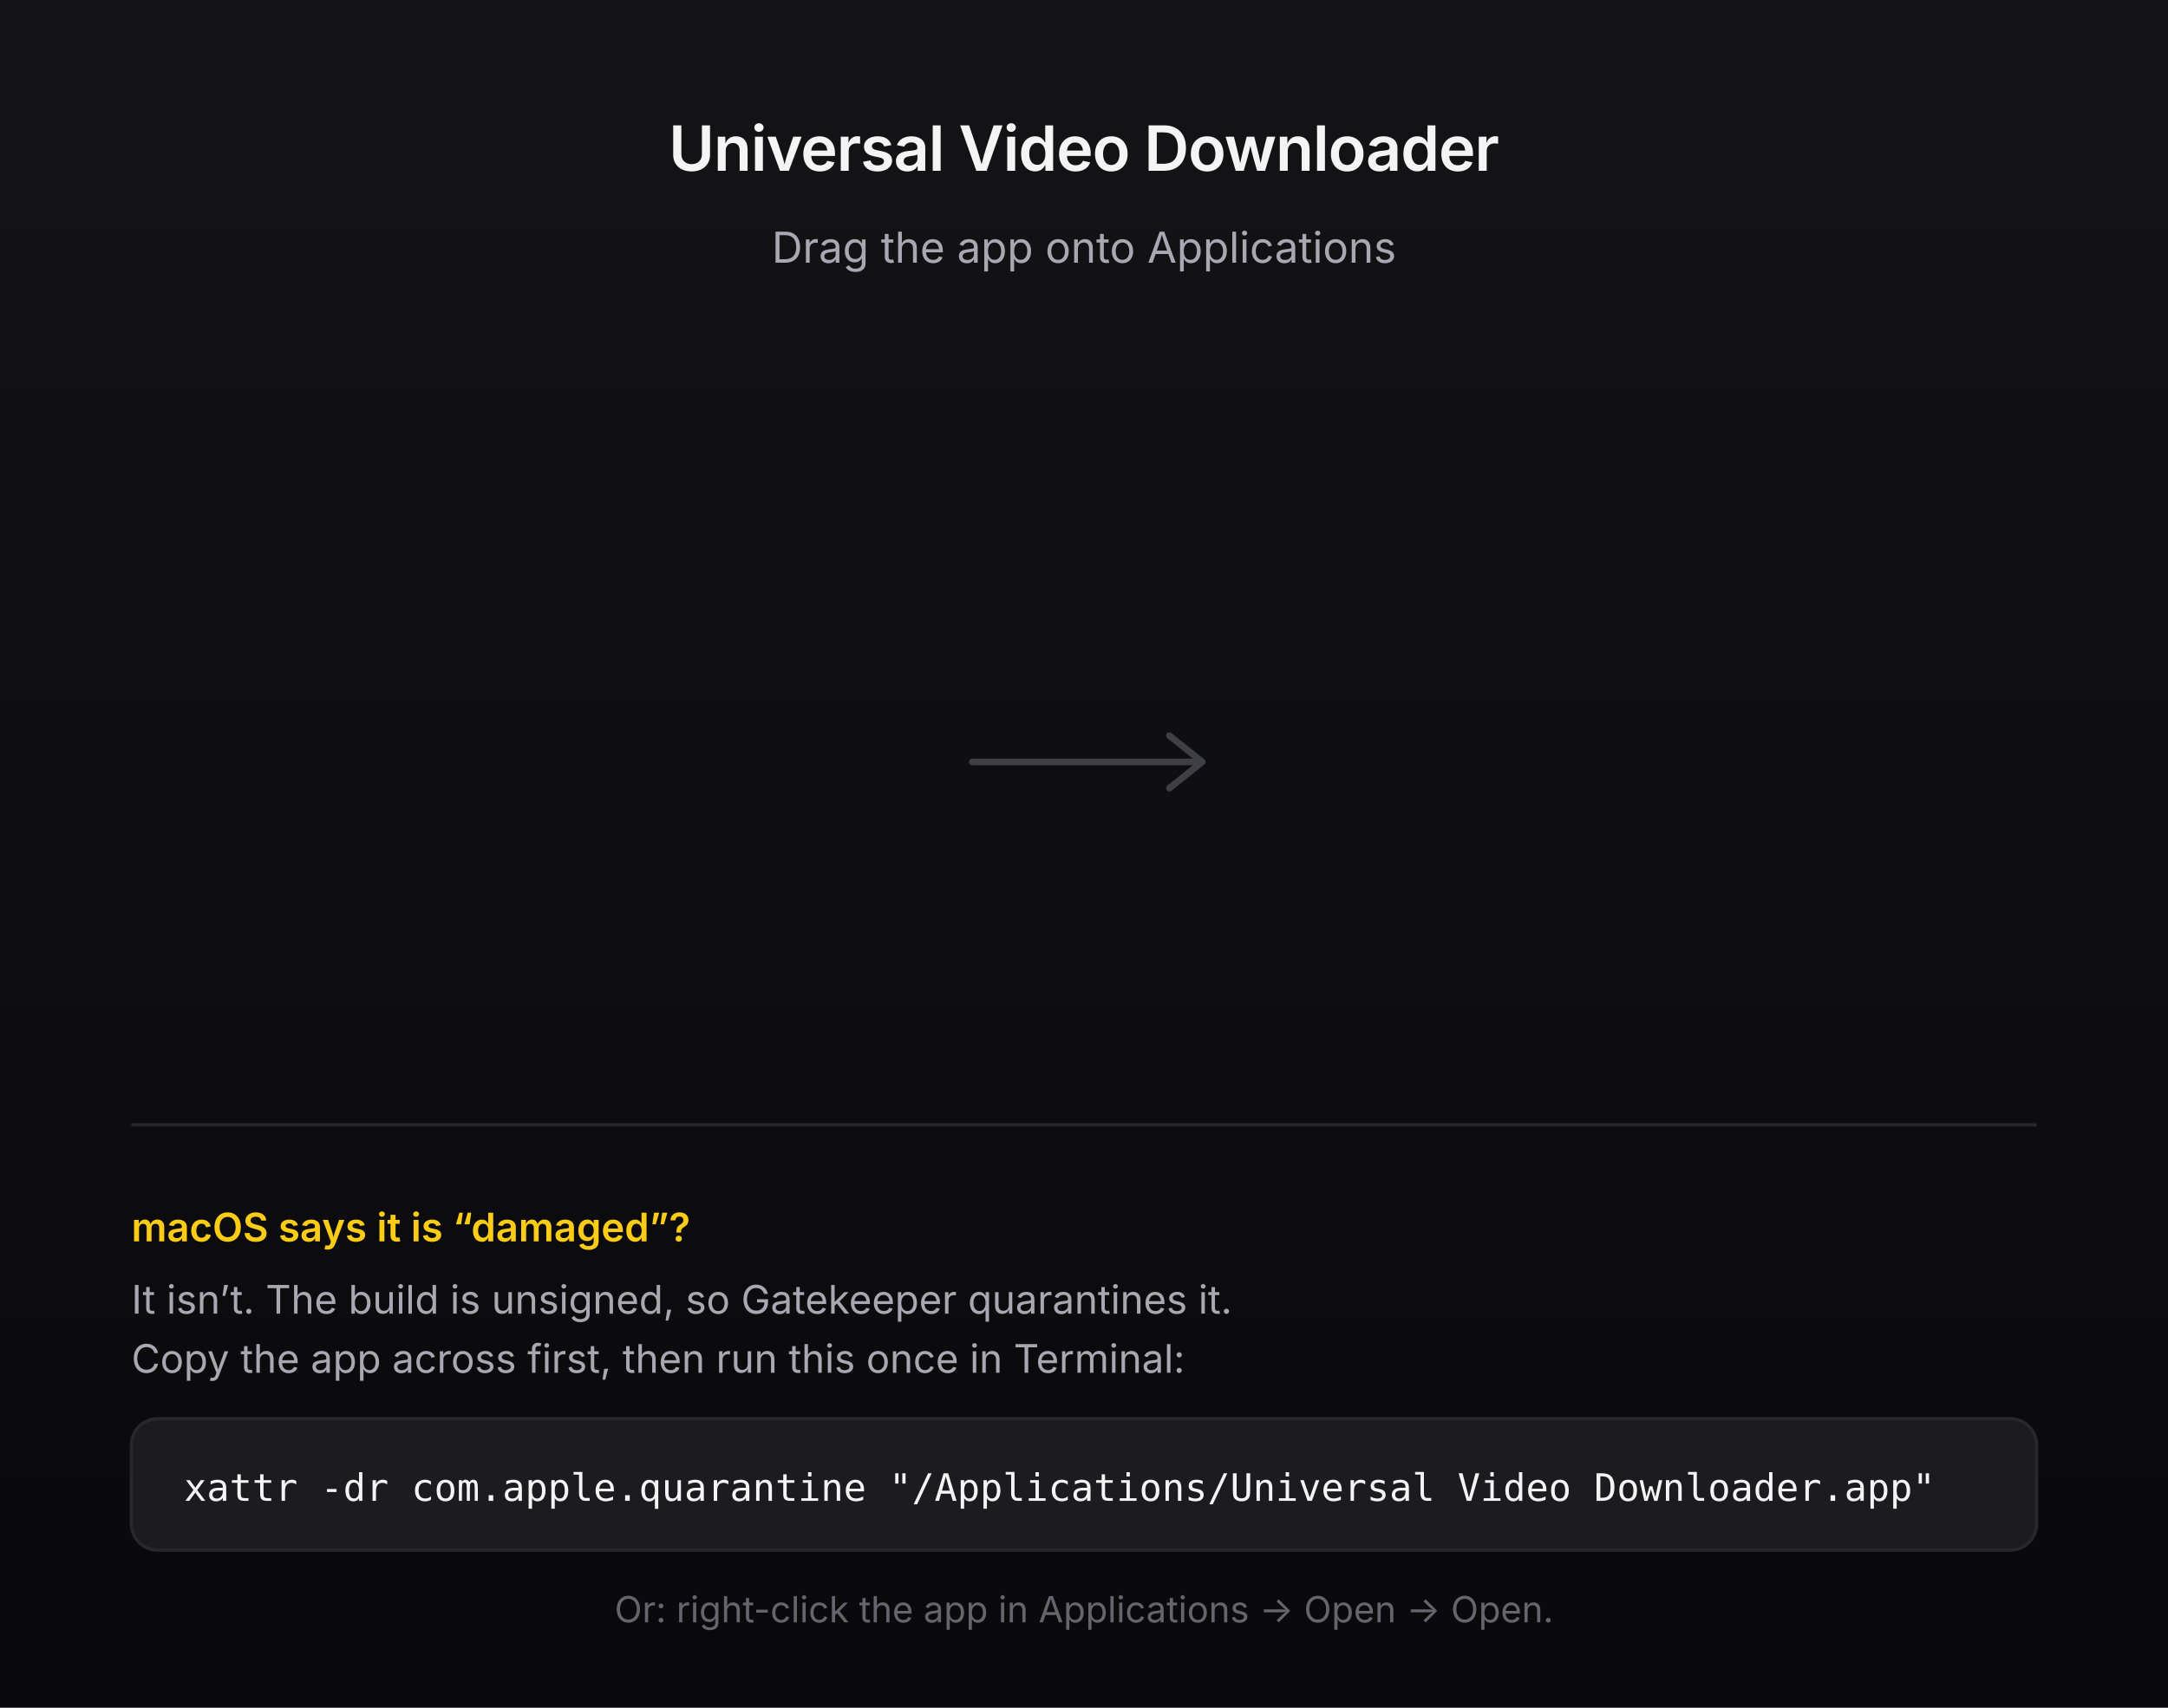
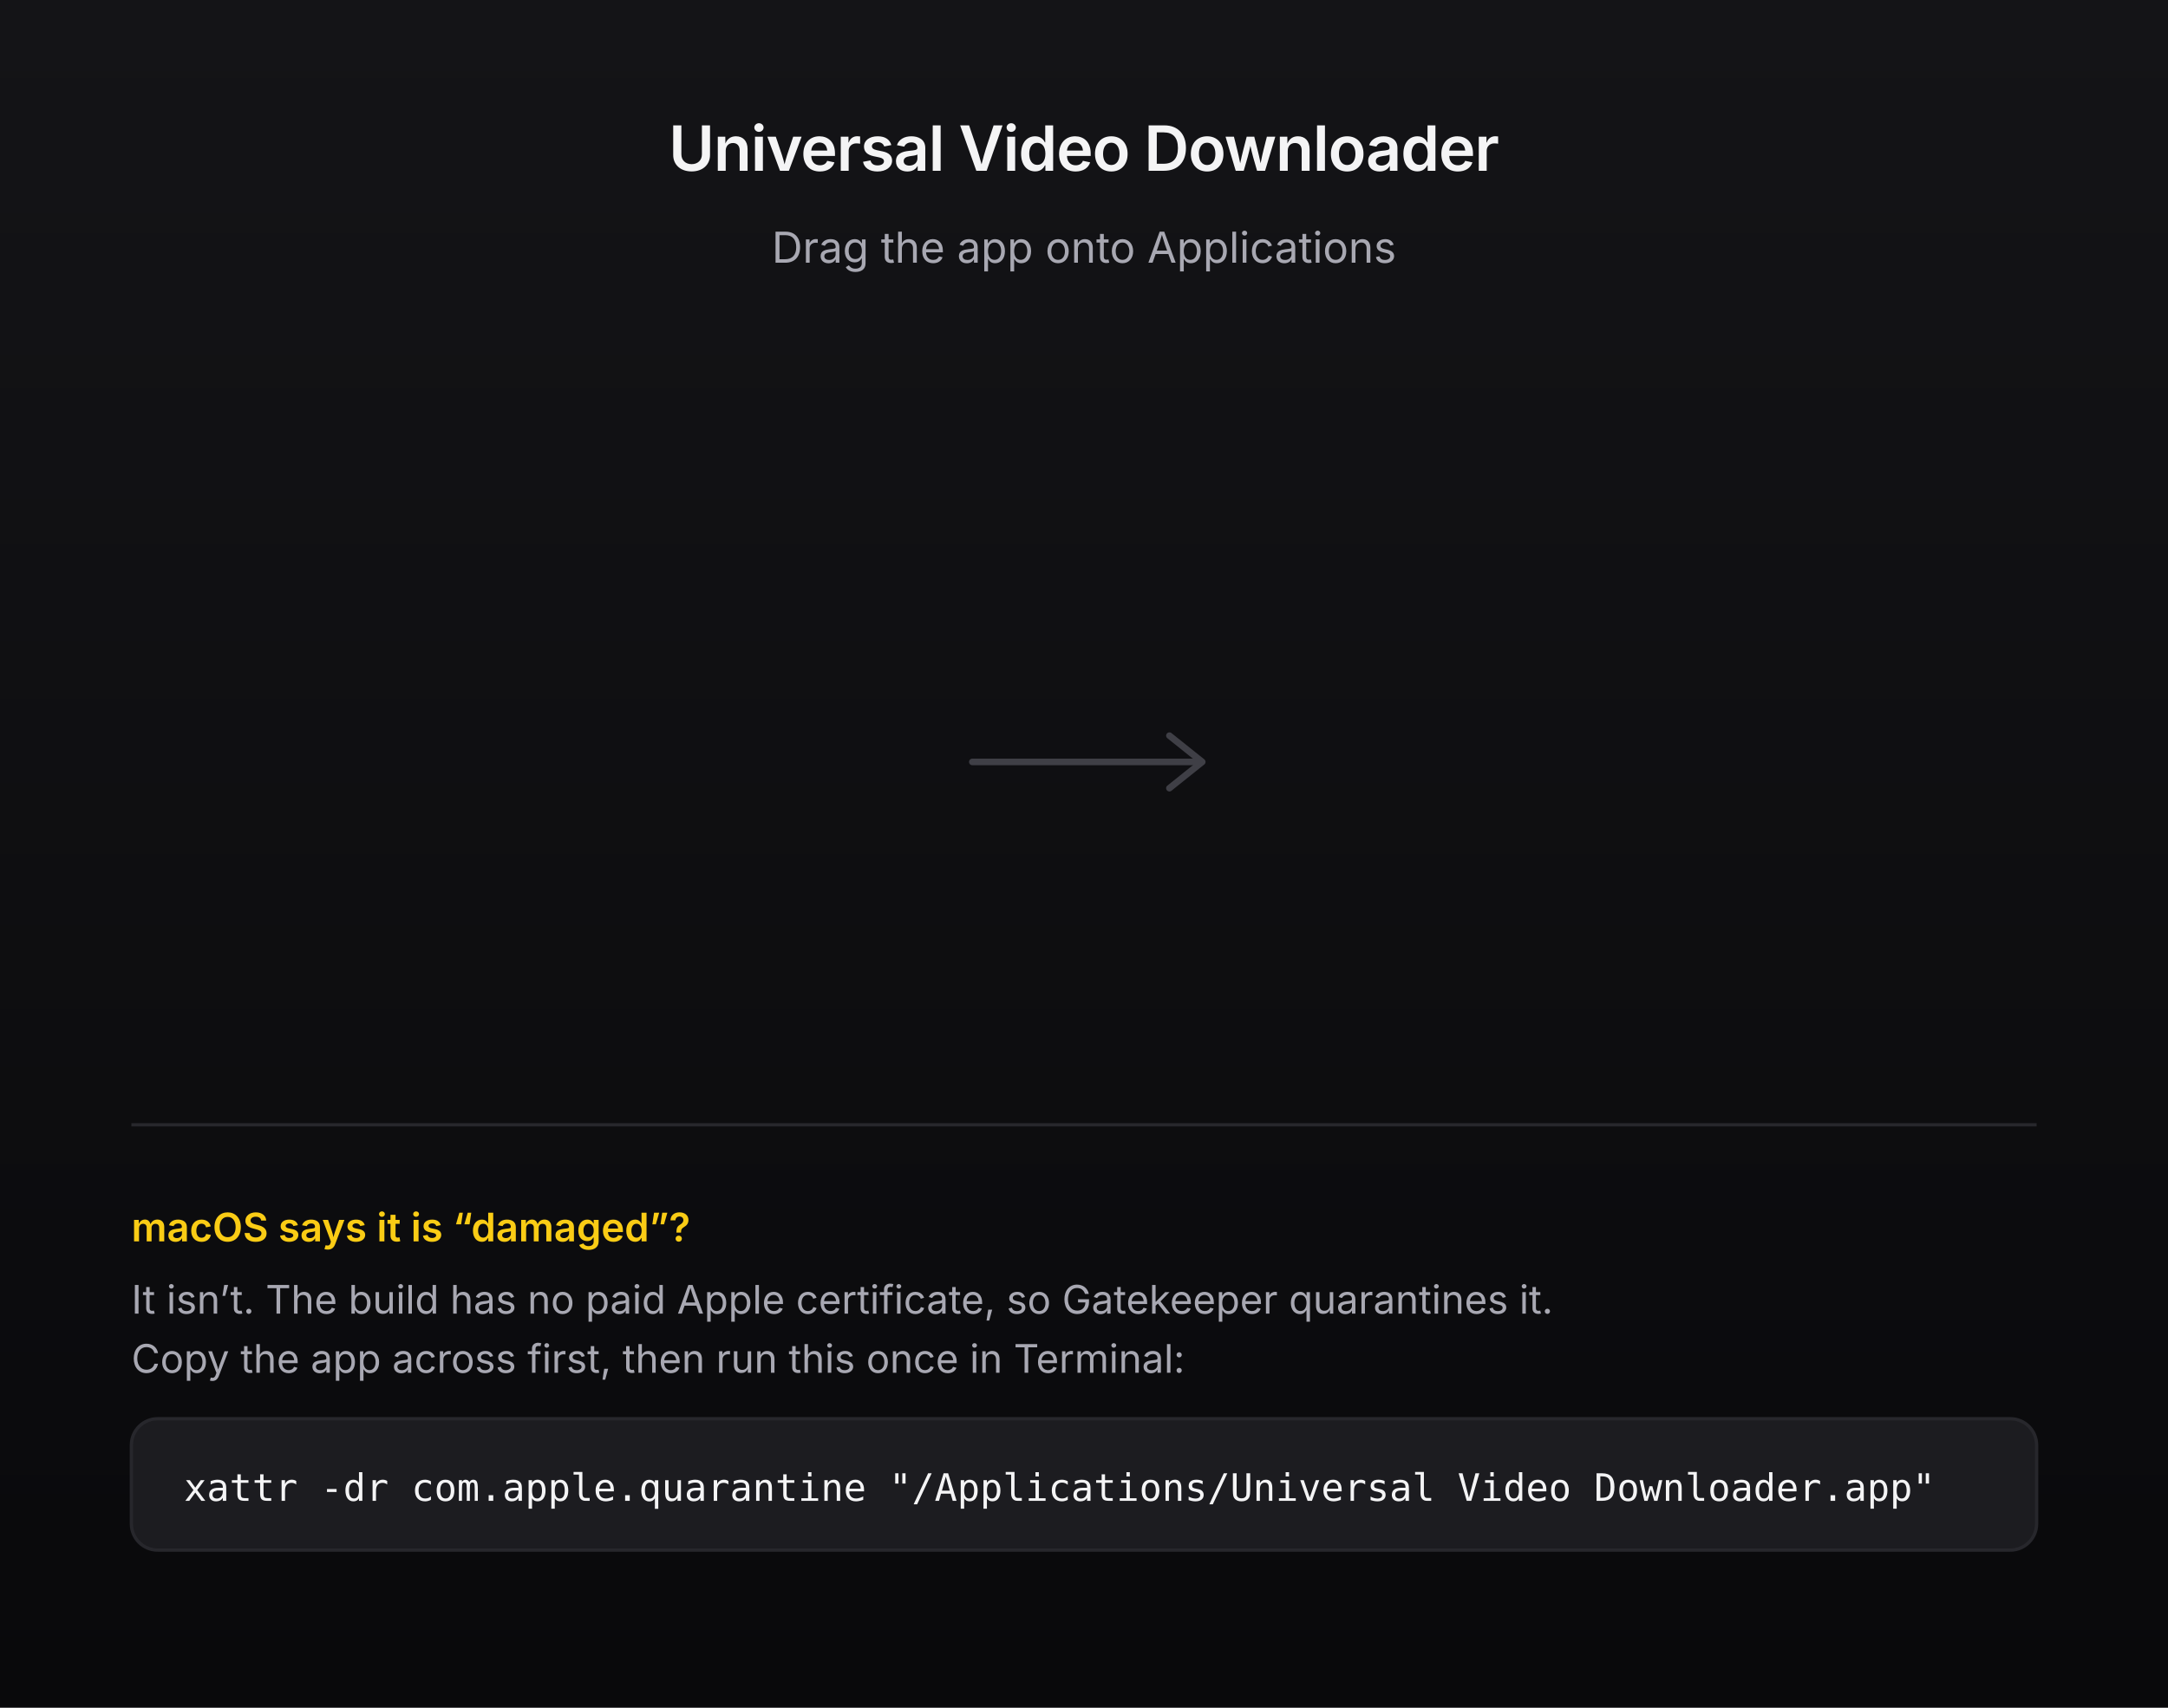
<svg xmlns="http://www.w3.org/2000/svg" width="660" height="520" viewBox="0 0 660 520" fill="none">
  <defs>
    <linearGradient id="canvas" x1="0" y1="0" x2="0" y2="520" gradientUnits="userSpaceOnUse">
      <stop stop-color="#141417" />
      <stop offset="1" stop-color="#09090b" />
    </linearGradient>
  </defs>
  <rect width="660" height="520" fill="url(#canvas)" />
  <text x="330" y="52" text-anchor="middle" fill="#f4f4f5" font-family="Inter, -apple-system, BlinkMacSystemFont, Helvetica, Arial, sans-serif" font-size="19" font-weight="600" letter-spacing="-0.3">Universal Video Downloader</text>
  <text x="330" y="80" text-anchor="middle" fill="#a8a8b2" font-family="Inter, -apple-system, BlinkMacSystemFont, Helvetica, Arial, sans-serif" font-size="13">Drag the app onto Applications</text>
  <path d="M296 232 H364" stroke="#3f3f46" stroke-width="2" stroke-linecap="round" />
  <path d="M356 224 L366 232 L356 240" stroke="#3f3f46" stroke-width="2" stroke-linecap="round" stroke-linejoin="round" fill="none" />
  <rect x="40" y="342" width="580" height="1" fill="#27272c" />
  <text x="40" y="378" fill="#facc15" font-family="Inter, -apple-system, BlinkMacSystemFont, Helvetica, Arial, sans-serif" font-size="12" font-weight="600">macOS says it is “damaged”?</text>
-   <text x="40" y="400" fill="#a8a8b2" font-family="Inter, -apple-system, BlinkMacSystemFont, Helvetica, Arial, sans-serif" font-size="12">It isn’t. The build is unsigned, so Gatekeeper quarantines it.</text>
+   <text x="40" y="400" fill="#a8a8b2" font-family="Inter, -apple-system, BlinkMacSystemFont, Helvetica, Arial, sans-serif" font-size="12">It isn’t. The build has no paid Apple certificate, so Gatekeeper quarantines it.</text>
  <text x="40" y="418" fill="#a8a8b2" font-family="Inter, -apple-system, BlinkMacSystemFont, Helvetica, Arial, sans-serif" font-size="12">Copy the app across first, then run this once in Terminal:</text>
  <rect x="40" y="432" width="580" height="40" rx="8" fill="#1c1c20" stroke="#27272c" />
  <text x="56" y="457" fill="#f4f4f5" font-family="JetBrains Mono, SFMono-Regular, Menlo, Consolas, monospace" font-size="11.5">xattr -dr com.apple.quarantine "/Applications/Universal Video Downloader.app"</text>
-   <text x="330" y="494" text-anchor="middle" fill="#65656e" font-family="Inter, -apple-system, BlinkMacSystemFont, Helvetica, Arial, sans-serif" font-size="11">Or: right-click the app in Applications → Open → Open.</text>
</svg>
